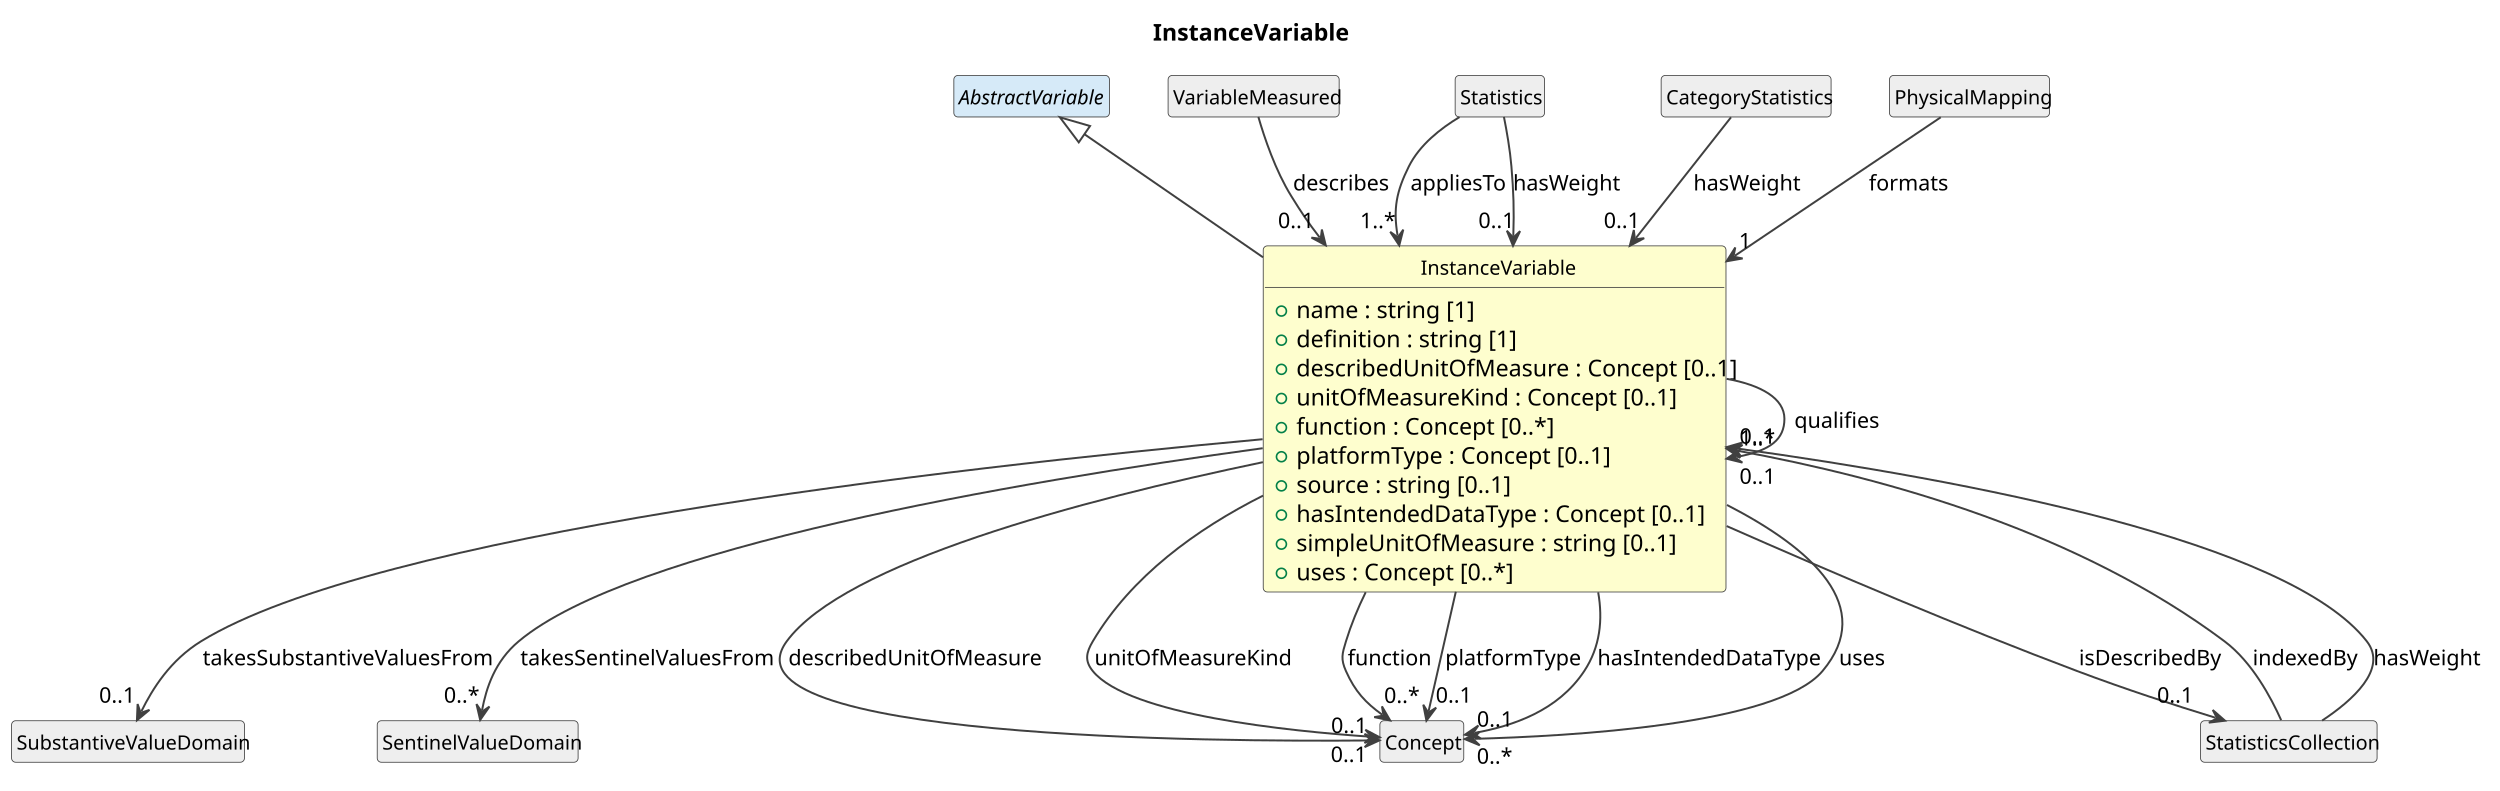
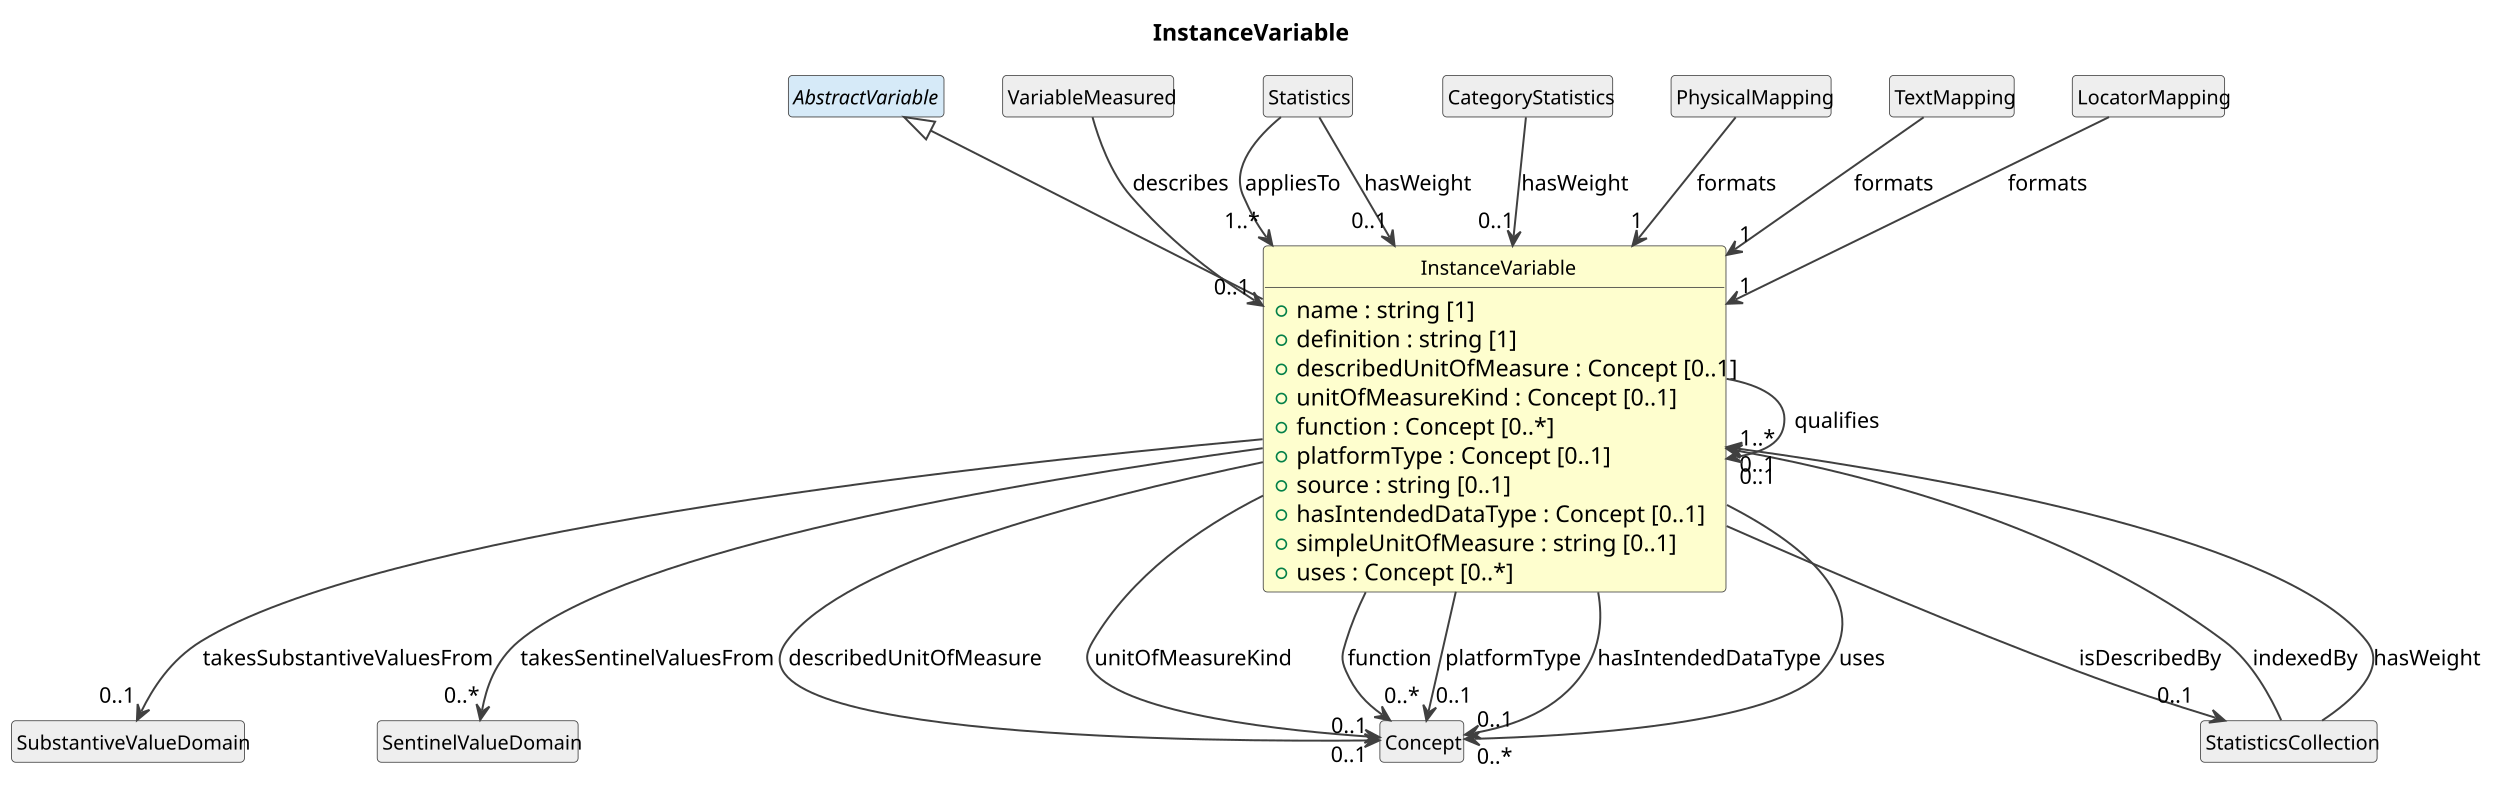
<svg xmlns="http://www.w3.org/2000/svg" contentStyleType="text/css" data-diagram-type="CLASS" height="478px" preserveAspectRatio="none" style="width:1511px;height:478px;background:#FFFFFF;" version="1.1" viewBox="0 0 1511 478" width="1511px" zoomAndPan="magnify">
  <defs />
  <g>
    <g class="title" data-source-line="1">
      <text fill="#000000" font-family="sans-serif" font-size="14" font-weight="700" lengthAdjust="spacing" textLength="111.275" x="696.822" y="24.533">InstanceVariable</text>
    </g>
    <g class="entity" data-qualified-name="InstanceVariable" data-source-line="12" id="ent0002">
      <rect fill="#FEFECE" height="209.188" rx="2.5" ry="2.5" style="stroke:#404040;stroke-width:0.5;" width="279.682" x="763.5" y="148.609" />
      <text fill="#000000" font-family="sans-serif" font-size="12" lengthAdjust="spacing" textLength="89.391" x="858.645" y="166.066">InstanceVariable</text>
      <line style="stroke:#404040;stroke-width:0.5;" x1="764.5" x2="1042.182" y1="173.703" y2="173.703" />
      <g data-visibility-modifier="PUBLIC_FIELD">
        <ellipse cx="774.5" cy="188.008" fill="none" rx="3" ry="3" style="stroke:#038048;stroke-width:1;" />
      </g>
      <text fill="#000000" font-family="sans-serif" font-size="14" lengthAdjust="spacing" textLength="100.379" x="783.5" y="192.236">name : string [1]</text>
      <g data-visibility-modifier="PUBLIC_FIELD">
        <ellipse cx="774.5" cy="205.617" fill="none" rx="3" ry="3" style="stroke:#038048;stroke-width:1;" />
      </g>
      <text fill="#000000" font-family="sans-serif" font-size="14" lengthAdjust="spacing" textLength="121.399" x="783.5" y="209.846">definition : string [1]</text>
      <g data-visibility-modifier="PUBLIC_FIELD">
        <ellipse cx="774.5" cy="223.227" fill="none" rx="3" ry="3" style="stroke:#038048;stroke-width:1;" />
      </g>
      <text fill="#000000" font-family="sans-serif" font-size="14" lengthAdjust="spacing" textLength="253.682" x="783.5" y="227.455">describedUnitOfMeasure : Concept [0..1]</text>
      <g data-visibility-modifier="PUBLIC_FIELD">
        <ellipse cx="774.5" cy="240.836" fill="none" rx="3" ry="3" style="stroke:#038048;stroke-width:1;" />
      </g>
      <text fill="#000000" font-family="sans-serif" font-size="14" lengthAdjust="spacing" textLength="218.675" x="783.5" y="245.065">unitOfMeasureKind : Concept [0..1]</text>
      <g data-visibility-modifier="PUBLIC_FIELD">
        <ellipse cx="774.5" cy="258.445" fill="none" rx="3" ry="3" style="stroke:#038048;stroke-width:1;" />
      </g>
      <text fill="#000000" font-family="sans-serif" font-size="14" lengthAdjust="spacing" textLength="145.53" x="783.5" y="262.674">function : Concept [0..*]</text>
      <g data-visibility-modifier="PUBLIC_FIELD">
        <ellipse cx="774.5" cy="276.055" fill="none" rx="3" ry="3" style="stroke:#038048;stroke-width:1;" />
      </g>
      <text fill="#000000" font-family="sans-serif" font-size="14" lengthAdjust="spacing" textLength="180.53" x="783.5" y="280.283">platformType : Concept [0..1]</text>
      <g data-visibility-modifier="PUBLIC_FIELD">
        <ellipse cx="774.5" cy="293.664" fill="none" rx="3" ry="3" style="stroke:#038048;stroke-width:1;" />
      </g>
      <text fill="#000000" font-family="sans-serif" font-size="14" lengthAdjust="spacing" textLength="122.944" x="783.5" y="297.893">source : string [0..1]</text>
      <g data-visibility-modifier="PUBLIC_FIELD">
        <ellipse cx="774.5" cy="311.273" fill="none" rx="3" ry="3" style="stroke:#038048;stroke-width:1;" />
      </g>
      <text fill="#000000" font-family="sans-serif" font-size="14" lengthAdjust="spacing" textLength="236.599" x="783.5" y="315.502">hasIntendedDataType : Concept [0..1]</text>
      <g data-visibility-modifier="PUBLIC_FIELD">
        <ellipse cx="774.5" cy="328.883" fill="none" rx="3" ry="3" style="stroke:#038048;stroke-width:1;" />
      </g>
      <text fill="#000000" font-family="sans-serif" font-size="14" lengthAdjust="spacing" textLength="215.523" x="783.5" y="333.111">simpleUnitOfMeasure : string [0..1]</text>
      <g data-visibility-modifier="PUBLIC_FIELD">
        <ellipse cx="774.5" cy="346.492" fill="none" rx="3" ry="3" style="stroke:#038048;stroke-width:1;" />
      </g>
      <text fill="#000000" font-family="sans-serif" font-size="14" lengthAdjust="spacing" textLength="126.068" x="783.5" y="350.721">uses : Concept [0..*]</text>
    </g>
    <g class="entity" data-qualified-name="AbstractVariable" data-source-line="24" id="ent0003">
-       <rect fill="#D6EAF8" height="25.094" rx="2.5" ry="2.5" style="stroke:#404040;stroke-width:0.5;" width="94.043" x="576.5" y="45.609" />
-       <text fill="#000000" font-family="sans-serif" font-size="12" font-style="italic" lengthAdjust="spacing" textLength="88.043" x="579.5" y="63.066">AbstractVariable</text>
+       <rect fill="#D6EAF8" height="25.094" rx="2.5" ry="2.5" style="stroke:#404040;stroke-width:0.5;" width="94.043" x="476.5" y="45.609" />
+       <text fill="#000000" font-family="sans-serif" font-size="12" font-style="italic" lengthAdjust="spacing" textLength="88.043" x="479.5" y="63.066">AbstractVariable</text>
    </g>
    <g class="entity" data-qualified-name="StatisticsCollection" data-source-line="26" id="ent0005">
      <rect fill="#EEEEEE" height="25.094" rx="2.5" ry="2.5" style="stroke:#404040;stroke-width:0.5;" width="106.705" x="1330" y="435.609" />
      <text fill="#000000" font-family="sans-serif" font-size="12" lengthAdjust="spacing" textLength="100.705" x="1333" y="453.066">StatisticsCollection</text>
    </g>
    <g class="entity" data-qualified-name="SubstantiveValueDomain" data-source-line="29" id="ent0008">
      <rect fill="#EEEEEE" height="25.094" rx="2.5" ry="2.5" style="stroke:#404040;stroke-width:0.5;" width="140.748" x="7" y="435.609" />
      <text fill="#000000" font-family="sans-serif" font-size="12" lengthAdjust="spacing" textLength="134.748" x="10" y="453.066">SubstantiveValueDomain</text>
    </g>
    <g class="entity" data-qualified-name="SentinelValueDomain" data-source-line="31" id="ent0010">
      <rect fill="#EEEEEE" height="25.094" rx="2.5" ry="2.5" style="stroke:#404040;stroke-width:0.5;" width="121.406" x="228" y="435.609" />
      <text fill="#000000" font-family="sans-serif" font-size="12" lengthAdjust="spacing" textLength="115.406" x="231" y="453.066">SentinelValueDomain</text>
    </g>
    <g class="entity" data-qualified-name="VariableMeasured" data-source-line="33" id="ent0012">
-       <rect fill="#EEEEEE" height="25.094" rx="2.5" ry="2.5" style="stroke:#404040;stroke-width:0.5;" width="103.389" x="706" y="45.609" />
-       <text fill="#000000" font-family="sans-serif" font-size="12" lengthAdjust="spacing" textLength="97.389" x="709" y="63.066">VariableMeasured</text>
+       <rect fill="#EEEEEE" height="25.094" rx="2.5" ry="2.5" style="stroke:#404040;stroke-width:0.5;" width="103.389" x="606" y="45.609" />
+       <text fill="#000000" font-family="sans-serif" font-size="12" lengthAdjust="spacing" textLength="97.389" x="609" y="63.066">VariableMeasured</text>
    </g>
    <g class="entity" data-qualified-name="Statistics" data-source-line="35" id="ent0014">
-       <rect fill="#EEEEEE" height="25.094" rx="2.5" ry="2.5" style="stroke:#404040;stroke-width:0.5;" width="54.012" x="879.5" y="45.609" />
-       <text fill="#000000" font-family="sans-serif" font-size="12" lengthAdjust="spacing" textLength="48.012" x="882.5" y="63.066">Statistics</text>
+       <rect fill="#EEEEEE" height="25.094" rx="2.5" ry="2.5" style="stroke:#404040;stroke-width:0.5;" width="54.012" x="763.5" y="45.609" />
+       <text fill="#000000" font-family="sans-serif" font-size="12" lengthAdjust="spacing" textLength="48.012" x="766.5" y="63.066">Statistics</text>
    </g>
    <g class="entity" data-qualified-name="CategoryStatistics" data-source-line="38" id="ent0017">
-       <rect fill="#EEEEEE" height="25.094" rx="2.5" ry="2.5" style="stroke:#404040;stroke-width:0.5;" width="102.703" x="1004" y="45.609" />
-       <text fill="#000000" font-family="sans-serif" font-size="12" lengthAdjust="spacing" textLength="96.703" x="1007" y="63.066">CategoryStatistics</text>
+       <rect fill="#EEEEEE" height="25.094" rx="2.5" ry="2.5" style="stroke:#404040;stroke-width:0.5;" width="102.703" x="872" y="45.609" />
+       <text fill="#000000" font-family="sans-serif" font-size="12" lengthAdjust="spacing" textLength="96.703" x="875" y="63.066">CategoryStatistics</text>
    </g>
    <g class="entity" data-qualified-name="PhysicalMapping" data-source-line="42" id="ent0021">
-       <rect fill="#EEEEEE" height="25.094" rx="2.5" ry="2.5" style="stroke:#404040;stroke-width:0.5;" width="96.715" x="1142" y="45.609" />
-       <text fill="#000000" font-family="sans-serif" font-size="12" lengthAdjust="spacing" textLength="90.715" x="1145" y="63.066">PhysicalMapping</text>
-     </g>
-     <g class="entity" data-qualified-name="Concept" data-source-line="44" id="ent0023">
+       <rect fill="#EEEEEE" height="25.094" rx="2.5" ry="2.5" style="stroke:#404040;stroke-width:0.5;" width="96.715" x="1010" y="45.609" />
+       <text fill="#000000" font-family="sans-serif" font-size="12" lengthAdjust="spacing" textLength="90.715" x="1013" y="63.066">PhysicalMapping</text>
+     </g>
+     <g class="entity" data-qualified-name="TextMapping" data-source-line="44" id="ent0023">
+       <rect fill="#EEEEEE" height="25.094" rx="2.5" ry="2.5" style="stroke:#404040;stroke-width:0.5;" width="75.369" x="1142" y="45.609" />
+       <text fill="#000000" font-family="sans-serif" font-size="12" lengthAdjust="spacing" textLength="69.369" x="1145" y="63.066">TextMapping</text>
+     </g>
+     <g class="entity" data-qualified-name="LocatorMapping" data-source-line="46" id="ent0025">
+       <rect fill="#EEEEEE" height="25.094" rx="2.5" ry="2.5" style="stroke:#404040;stroke-width:0.5;" width="92.057" x="1252.5" y="45.609" />
+       <text fill="#000000" font-family="sans-serif" font-size="12" lengthAdjust="spacing" textLength="86.057" x="1255.5" y="63.066">LocatorMapping</text>
+     </g>
+     <g class="entity" data-qualified-name="Concept" data-source-line="48" id="ent0027">
      <rect fill="#EEEEEE" height="25.094" rx="2.5" ry="2.5" style="stroke:#404040;stroke-width:0.5;" width="50.695" x="834" y="435.609" />
      <text fill="#000000" font-family="sans-serif" font-size="12" lengthAdjust="spacing" textLength="44.695" x="837" y="453.066">Concept</text>
    </g>
    <g class="link" data-entity-1="ent0003" data-entity-2="ent0002" data-link-type="extension" data-source-line="25" id="lnk4">
-       <path codeLine="25" d="M655.411,81.104 C680.411,98.334 714.47,121.809 763.37,155.519" fill="none" id="AbstractVariable-backto-InstanceVariable" style="stroke:#404040;stroke-width:1.2;" />
-       <polygon fill="none" points="640.59,70.889,652.006,86.044,658.816,76.164,640.59,70.889" style="stroke:#404040;stroke-width:1.2;" />
+       <path codeLine="25" d="M562.46,78.898 C604.83,100.408 682.39,139.809 763.14,180.819" fill="none" id="AbstractVariable-backto-InstanceVariable" style="stroke:#404040;stroke-width:1.2;" />
+       <polygon fill="none" points="546.41,70.749,559.744,84.248,565.176,73.547,546.41,70.749" style="stroke:#404040;stroke-width:1.2;" />
    </g>
    <g class="link" data-entity-1="ent0002" data-entity-2="ent0005" data-link-type="dependency" data-source-line="27" id="lnk6">
      <path codeLine="27" d="M1043.58,317.949 C1107.63,346.219 1184.83,379.009 1255.5,405.609 C1285.13,416.759 1313.515,425.966 1339.075,433.826" fill="none" id="InstanceVariable-to-StatisticsCollection" style="stroke:#404040;stroke-width:1.2;" />
      <polygon fill="#404040" points="1344.81,435.589,1337.383,429.121,1340.031,434.12,1335.032,436.767,1344.81,435.589" style="stroke:#404040;stroke-width:1.2;" />
      <text fill="#000000" font-family="sans-serif" font-size="13" lengthAdjust="spacing" textLength="83.085" x="1256.5" y="402.104">isDescribedBy</text>
      <text fill="#000000" font-family="sans-serif" font-size="13" lengthAdjust="spacing" textLength="21.684" x="1303.721" y="424.673">0..1</text>
    </g>
    <g class="link" data-entity-1="ent0005" data-entity-2="ent0002" data-link-type="dependency" data-source-line="40" id="lnk19">
      <path codeLine="40" d="M1378.73,435.259 C1372.72,421.779 1361.12,400.039 1344.5,387.609 C1256.67,321.899 1142.301,289.364 1049.541,272.314" fill="none" id="StatisticsCollection-to-InstanceVariable" style="stroke:#404040;stroke-width:1.2;" />
      <polygon fill="#404040" points="1043.64,271.229,1051.769,276.791,1048.558,272.133,1053.215,268.922,1043.64,271.229" style="stroke:#404040;stroke-width:1.2;" />
      <text fill="#000000" font-family="sans-serif" font-size="13" lengthAdjust="spacing" textLength="60.709" x="1361.5" y="402.104">indexedBy</text>
      <text fill="#000000" font-family="sans-serif" font-size="13" lengthAdjust="spacing" textLength="19.513" x="1051.377" y="269.25">1..*</text>
    </g>
    <g class="link" data-entity-1="ent0005" data-entity-2="ent0002" data-link-type="dependency" data-source-line="41" id="lnk20">
      <path codeLine="41" d="M1403.49,435.519 C1421.57,423.559 1443.52,404.339 1430.5,387.609 C1383.33,326.999 1189.084,290.32 1049.504,271.04" fill="none" id="StatisticsCollection-to-InstanceVariable-1" style="stroke:#404040;stroke-width:1.2;" />
      <polygon fill="#404040" points="1043.56,270.219,1051.928,275.413,1048.513,270.904,1053.023,267.488,1043.56,270.219" style="stroke:#404040;stroke-width:1.2;" />
      <text fill="#000000" font-family="sans-serif" font-size="13" lengthAdjust="spacing" textLength="61.42" x="1434.5" y="402.104">hasWeight</text>
-       <text fill="#000000" font-family="sans-serif" font-size="13" lengthAdjust="spacing" textLength="21.684" x="1051.349" y="268.188">0..1</text>
+       <text fill="#000000" font-family="sans-serif" font-size="13" lengthAdjust="spacing" textLength="21.684" x="1051.349" y="285.014">0..1</text>
    </g>
    <g class="link" data-entity-1="ent0002" data-entity-2="ent0002" data-link-type="dependency" data-source-line="28" id="lnk7">
      <path codeLine="28" d="M1043.55,228.959 C1064.4,232.719 1078.5,240.769 1078.5,253.109 C1078.5,265.449 1070.305,272.435 1049.455,276.195" fill="none" id="InstanceVariable-to-InstanceVariable" style="stroke:#404040;stroke-width:1.2;" />
      <polygon fill="#404040" points="1043.55,277.259,1053.117,279.599,1048.471,276.372,1051.697,271.726,1043.55,277.259" style="stroke:#404040;stroke-width:1.2;" />
      <text fill="#000000" font-family="sans-serif" font-size="13" lengthAdjust="spacing" textLength="47.696" x="1084.5" y="258.604">qualifies</text>
      <text fill="#000000" font-family="sans-serif" font-size="13" lengthAdjust="spacing" textLength="21.684" x="1051.339" y="292.416">0..1</text>
    </g>
    <g class="link" data-entity-1="ent0002" data-entity-2="ent0008" data-link-type="dependency" data-source-line="30" id="lnk9">
      <path codeLine="30" d="M763.13,265.469 C567.93,283.369 226.63,322.929 121.5,387.609 C102.9,399.059 92.263,416.163 85.423,429.973" fill="none" id="InstanceVariable-to-SubstantiveValueDomain" style="stroke:#404040;stroke-width:1.2;" />
      <polygon fill="#404040" points="82.76,435.349,90.339,429.06,84.979,430.869,83.17,425.509,82.76,435.349" style="stroke:#404040;stroke-width:1.2;" />
      <text fill="#000000" font-family="sans-serif" font-size="13" lengthAdjust="spacing" textLength="169.083" x="122.5" y="402.104">takesSubstantiveValuesFrom</text>
      <text fill="#000000" font-family="sans-serif" font-size="13" lengthAdjust="spacing" textLength="21.684" x="59.881" y="424.721">0..1</text>
    </g>
    <g class="link" data-entity-1="ent0002" data-entity-2="ent0010" data-link-type="dependency" data-source-line="32" id="lnk11">
      <path codeLine="32" d="M763.18,270.909 C610.95,291.679 380.65,331.309 313.5,387.609 C299.08,399.699 293.947,415.656 291.348,429.246" fill="none" id="InstanceVariable-to-SentinelValueDomain" style="stroke:#404040;stroke-width:1.2;" />
      <polygon fill="#404040" points="290.22,435.139,295.84,427.051,291.159,430.228,287.982,425.548,290.22,435.139" style="stroke:#404040;stroke-width:1.2;" />
      <text fill="#000000" font-family="sans-serif" font-size="13" lengthAdjust="spacing" textLength="148.129" x="314.5" y="402.104">takesSentinelValuesFrom</text>
      <text fill="#000000" font-family="sans-serif" font-size="13" lengthAdjust="spacing" textLength="19.513" x="268.274" y="424.689">0..*</text>
    </g>
    <g class="link" data-entity-1="ent0012" data-entity-2="ent0002" data-link-type="dependency" data-source-line="34" id="lnk13">
-       <path codeLine="34" d="M760.56,70.669 C764.16,83.109 770.9,103.189 780.5,118.609 C786.74,128.639 790.131,133.852 797.621,143.542" fill="none" id="VariableMeasured-to-InstanceVariable" style="stroke:#404040;stroke-width:1.2;" />
-       <polygon fill="#404040" points="801.29,148.289,798.951,138.722,798.232,144.333,792.621,143.615,801.29,148.289" style="stroke:#404040;stroke-width:1.2;" />
-       <text fill="#000000" font-family="sans-serif" font-size="13" lengthAdjust="spacing" textLength="55.637" x="781.5" y="115.105">describes</text>
-       <text fill="#000000" font-family="sans-serif" font-size="13" lengthAdjust="spacing" textLength="21.684" x="772.4" y="137.858">0..1</text>
+       <path codeLine="34" d="M660.31,70.779 C663.9,83.689 671.18,104.529 683.5,118.609 C705.85,144.169 729.273,163.09 758.253,181.6" fill="none" id="VariableMeasured-to-InstanceVariable" style="stroke:#404040;stroke-width:1.2;" />
+       <polygon fill="#404040" points="763.31,184.829,757.878,176.614,759.096,182.138,753.572,183.356,763.31,184.829" style="stroke:#404040;stroke-width:1.2;" />
+       <text fill="#000000" font-family="sans-serif" font-size="13" lengthAdjust="spacing" textLength="55.637" x="684.5" y="115.105">describes</text>
+       <text fill="#000000" font-family="sans-serif" font-size="13" lengthAdjust="spacing" textLength="21.684" x="733.627" y="177.919">0..1</text>
    </g>
    <g class="link" data-entity-1="ent0014" data-entity-2="ent0002" data-link-type="dependency" data-source-line="36" id="lnk15">
-       <path codeLine="36" d="M882.13,70.749 C870.59,77.679 857.95,87.659 851.5,100.609 C844,115.669 841.947,126.154 844.707,142.424" fill="none" id="Statistics-to-InstanceVariable" style="stroke:#404040;stroke-width:1.2;" />
-       <polygon fill="#404040" points="845.71,148.339,848.148,138.797,844.874,143.41,840.261,140.135,845.71,148.339" style="stroke:#404040;stroke-width:1.2;" />
-       <text fill="#000000" font-family="sans-serif" font-size="13" lengthAdjust="spacing" textLength="56.367" x="852.5" y="115.105">appliesTo</text>
-       <text fill="#000000" font-family="sans-serif" font-size="13" lengthAdjust="spacing" textLength="19.513" x="822.008" y="137.911">1..*</text>
+       <path codeLine="36" d="M774.19,70.779 C760.19,82.329 743.45,100.829 751.5,118.609 C756.21,129.009 758.642,134.066 765.462,143.446" fill="none" id="Statistics-to-InstanceVariable" style="stroke:#404040;stroke-width:1.2;" />
+       <polygon fill="#404040" points="768.99,148.299,766.933,138.668,766.05,144.255,760.462,143.372,768.99,148.299" style="stroke:#404040;stroke-width:1.2;" />
+       <text fill="#000000" font-family="sans-serif" font-size="13" lengthAdjust="spacing" textLength="56.367" x="752.5" y="115.105">appliesTo</text>
+       <text fill="#000000" font-family="sans-serif" font-size="13" lengthAdjust="spacing" textLength="19.513" x="739.894" y="137.868">1..*</text>
    </g>
    <g class="link" data-entity-1="ent0014" data-entity-2="ent0002" data-link-type="dependency" data-source-line="37" id="lnk16">
-       <path codeLine="37" d="M908.98,70.669 C910.63,78.959 912.65,90.419 913.5,100.609 C914.8,116.109 915.16,126.512 914.65,142.572" fill="none" id="Statistics-to-InstanceVariable-1" style="stroke:#404040;stroke-width:1.2;" />
-       <polygon fill="#404040" points="914.46,148.569,918.744,139.701,914.619,143.572,910.748,139.447,914.46,148.569" style="stroke:#404040;stroke-width:1.2;" />
-       <text fill="#000000" font-family="sans-serif" font-size="13" lengthAdjust="spacing" textLength="61.42" x="914.5" y="115.105">hasWeight</text>
-       <text fill="#000000" font-family="sans-serif" font-size="13" lengthAdjust="spacing" textLength="21.684" x="893.531" y="137.806">0..1</text>
+       <path codeLine="37" d="M797.4,70.889 C806.79,86.929 821.509,112.071 839.839,143.381" fill="none" id="Statistics-to-InstanceVariable-1" style="stroke:#404040;stroke-width:1.2;" />
+       <polygon fill="#404040" points="842.87,148.559,841.775,138.772,840.344,144.244,834.871,142.813,842.87,148.559" style="stroke:#404040;stroke-width:1.2;" />
+       <text fill="#000000" font-family="sans-serif" font-size="13" lengthAdjust="spacing" textLength="61.42" x="824.5" y="115.105">hasWeight</text>
+       <text fill="#000000" font-family="sans-serif" font-size="13" lengthAdjust="spacing" textLength="21.684" x="816.683" y="137.795">0..1</text>
    </g>
    <g class="link" data-entity-1="ent0017" data-entity-2="ent0002" data-link-type="dependency" data-source-line="39" id="lnk18">
-       <path codeLine="39" d="M1046.22,70.889 C1033.59,86.929 1013.422,112.536 988.762,143.846" fill="none" id="CategoryStatistics-to-InstanceVariable" style="stroke:#404040;stroke-width:1.2;" />
-       <polygon fill="#404040" points="985.05,148.559,993.761,143.964,988.144,144.631,987.476,139.014,985.05,148.559" style="stroke:#404040;stroke-width:1.2;" />
-       <text fill="#000000" font-family="sans-serif" font-size="13" lengthAdjust="spacing" textLength="61.42" x="1023.5" y="115.105">hasWeight</text>
-       <text fill="#000000" font-family="sans-serif" font-size="13" lengthAdjust="spacing" textLength="21.684" x="969.304" y="137.795">0..1</text>
+       <path codeLine="39" d="M922.28,70.889 C920.62,86.929 918.1,111.281 914.85,142.591" fill="none" id="CategoryStatistics-to-InstanceVariable" style="stroke:#404040;stroke-width:1.2;" />
+       <polygon fill="#404040" points="914.23,148.559,919.138,140.02,914.746,143.586,911.181,139.195,914.23,148.559" style="stroke:#404040;stroke-width:1.2;" />
+       <text fill="#000000" font-family="sans-serif" font-size="13" lengthAdjust="spacing" textLength="61.42" x="919.5" y="115.105">hasWeight</text>
+       <text fill="#000000" font-family="sans-serif" font-size="13" lengthAdjust="spacing" textLength="21.684" x="893.284" y="137.795">0..1</text>
    </g>
    <g class="link" data-entity-1="ent0021" data-entity-2="ent0002" data-link-type="dependency" data-source-line="43" id="lnk22">
-       <path codeLine="43" d="M1172.98,70.889 C1146.75,88.529 1099.839,120.071 1048.539,154.571" fill="none" id="PhysicalMapping-to-InstanceVariable" style="stroke:#404040;stroke-width:1.2;" />
-       <polygon fill="#404040" points="1043.56,157.919,1053.261,156.216,1047.709,155.129,1048.796,149.578,1043.56,157.919" style="stroke:#404040;stroke-width:1.2;" />
-       <text fill="#000000" font-family="sans-serif" font-size="13" lengthAdjust="spacing" textLength="43.342" x="1129.5" y="115.105">formats</text>
-       <text fill="#000000" font-family="sans-serif" font-size="13" lengthAdjust="spacing" textLength="7.23" x="1050.976" y="150.098">1</text>
-     </g>
-     <g class="link" data-entity-1="ent0002" data-entity-2="ent0023" data-link-type="dependency" data-source-line="45" id="lnk24">
-       <path codeLine="45" d="M763.3,279.339 C652.27,302.519 510.24,340.389 475.5,387.609 C431.93,446.839 735.03,448.395 827.75,447.535" fill="none" id="InstanceVariable-to-Concept" style="stroke:#404040;stroke-width:1.2;" />
+       <path codeLine="43" d="M1049.04,70.889 C1036.15,86.929 1015.567,112.572 990.418,143.882" fill="none" id="PhysicalMapping-to-InstanceVariable" style="stroke:#404040;stroke-width:1.2;" />
+       <polygon fill="#404040" points="986.66,148.559,995.415,144.048,989.791,144.661,989.178,139.038,986.66,148.559" style="stroke:#404040;stroke-width:1.2;" />
+       <text fill="#000000" font-family="sans-serif" font-size="13" lengthAdjust="spacing" textLength="43.342" x="1025.5" y="115.105">formats</text>
+       <text fill="#000000" font-family="sans-serif" font-size="13" lengthAdjust="spacing" textLength="7.23" x="985.53" y="137.795">1</text>
+     </g>
+     <g class="link" data-entity-1="ent0023" data-entity-2="ent0002" data-link-type="dependency" data-source-line="45" id="lnk24">
+       <path codeLine="45" d="M1162.65,70.889 C1138.36,87.879 1096.117,117.421 1048.607,150.641" fill="none" id="TextMapping-to-InstanceVariable" style="stroke:#404040;stroke-width:1.2;" />
+       <polygon fill="#404040" points="1043.69,154.079,1053.358,152.2,1047.788,151.214,1048.774,145.644,1043.69,154.079" style="stroke:#404040;stroke-width:1.2;" />
+       <text fill="#000000" font-family="sans-serif" font-size="13" lengthAdjust="spacing" textLength="43.342" x="1120.5" y="115.105">formats</text>
+       <text fill="#000000" font-family="sans-serif" font-size="13" lengthAdjust="spacing" textLength="7.23" x="1051.113" y="146.06">1</text>
+     </g>
+     <g class="link" data-entity-1="ent0025" data-entity-2="ent0002" data-link-type="dependency" data-source-line="47" id="lnk26">
+       <path codeLine="47" d="M1274.68,70.749 C1229.65,92.749 1134.281,139.345 1049.091,180.975" fill="none" id="LocatorMapping-to-InstanceVariable" style="stroke:#404040;stroke-width:1.2;" />
+       <polygon fill="#404040" points="1043.7,183.609,1053.542,183.252,1048.192,181.414,1050.03,176.064,1043.7,183.609" style="stroke:#404040;stroke-width:1.2;" />
+       <text fill="#000000" font-family="sans-serif" font-size="13" lengthAdjust="spacing" textLength="43.342" x="1213.5" y="115.105">formats</text>
+       <text fill="#000000" font-family="sans-serif" font-size="13" lengthAdjust="spacing" textLength="7.23" x="1051.124" y="177.113">1</text>
+     </g>
+     <g class="link" data-entity-1="ent0002" data-entity-2="ent0027" data-link-type="dependency" data-source-line="49" id="lnk28">
+       <path codeLine="49" d="M763.3,279.339 C652.27,302.519 510.24,340.389 475.5,387.609 C431.93,446.839 735.03,448.395 827.75,447.535" fill="none" id="InstanceVariable-to-Concept" style="stroke:#404040;stroke-width:1.2;" />
      <polygon fill="#404040" points="833.75,447.479,824.713,443.563,828.75,447.526,824.788,451.563,833.75,447.479" style="stroke:#404040;stroke-width:1.2;" />
      <text fill="#000000" font-family="sans-serif" font-size="13" lengthAdjust="spacing" textLength="143.787" x="476.5" y="402.104">describedUnitOfMeasure</text>
      <text fill="#000000" font-family="sans-serif" font-size="13" lengthAdjust="spacing" textLength="21.684" x="804.481" y="443.009">0..1</text>
    </g>
-     <g class="link" data-entity-1="ent0002" data-entity-2="ent0023" data-link-type="dependency" data-source-line="46" id="lnk25">
-       <path codeLine="46" d="M763.36,299.559 C723.04,319.869 683.72,348.359 660.5,387.609 C656.43,394.499 655.45,399.399 660.5,405.609 C682.09,432.169 779.254,441.898 827.954,445.248" fill="none" id="InstanceVariable-to-Concept-1" style="stroke:#404040;stroke-width:1.2;" />
+     <g class="link" data-entity-1="ent0002" data-entity-2="ent0027" data-link-type="dependency" data-source-line="50" id="lnk29">
+       <path codeLine="50" d="M763.36,299.559 C723.04,319.869 683.72,348.359 660.5,387.609 C656.43,394.499 655.45,399.399 660.5,405.609 C682.09,432.169 779.254,441.898 827.954,445.248" fill="none" id="InstanceVariable-to-Concept-1" style="stroke:#404040;stroke-width:1.2;" />
      <polygon fill="#404040" points="833.94,445.659,825.236,441.051,828.952,445.316,824.687,449.032,833.94,445.659" style="stroke:#404040;stroke-width:1.2;" />
      <text fill="#000000" font-family="sans-serif" font-size="13" lengthAdjust="spacing" textLength="111.281" x="661.5" y="402.104">unitOfMeasureKind</text>
      <text fill="#000000" font-family="sans-serif" font-size="13" lengthAdjust="spacing" textLength="21.684" x="804.271" y="460.539">0..1</text>
    </g>
-     <g class="link" data-entity-1="ent0002" data-entity-2="ent0023" data-link-type="dependency" data-source-line="47" id="lnk26">
-       <path codeLine="47" d="M825.42,357.949 C820.66,367.629 816.56,377.589 813.5,387.609 C811.16,395.259 810.25,398.299 813.5,405.609 C819.01,417.989 825.376,424.726 835.356,431.936" fill="none" id="InstanceVariable-to-Concept-2" style="stroke:#404040;stroke-width:1.2;" />
+     <g class="link" data-entity-1="ent0002" data-entity-2="ent0027" data-link-type="dependency" data-source-line="51" id="lnk30">
+       <path codeLine="51" d="M825.42,357.949 C820.66,367.629 816.56,377.589 813.5,387.609 C811.16,395.259 810.25,398.299 813.5,405.609 C819.01,417.989 825.376,424.726 835.356,431.936" fill="none" id="InstanceVariable-to-Concept-2" style="stroke:#404040;stroke-width:1.2;" />
      <polygon fill="#404040" points="840.22,435.449,835.267,426.937,836.167,432.521,830.582,433.421,840.22,435.449" style="stroke:#404040;stroke-width:1.2;" />
      <text fill="#000000" font-family="sans-serif" font-size="13" lengthAdjust="spacing" textLength="45.532" x="814.5" y="402.104">function</text>
      <text fill="#000000" font-family="sans-serif" font-size="13" lengthAdjust="spacing" textLength="19.513" x="836.53" y="424.86">0..*</text>
    </g>
-     <g class="link" data-entity-1="ent0002" data-entity-2="ent0023" data-link-type="dependency" data-source-line="48" id="lnk27">
-       <path codeLine="48" d="M879.89,357.669 C872.71,389.149 867.103,413.769 863.463,429.739" fill="none" id="InstanceVariable-to-Concept-3" style="stroke:#404040;stroke-width:1.2;" />
+     <g class="link" data-entity-1="ent0002" data-entity-2="ent0027" data-link-type="dependency" data-source-line="52" id="lnk31">
+       <path codeLine="52" d="M879.89,357.669 C872.71,389.149 867.103,413.769 863.463,429.739" fill="none" id="InstanceVariable-to-Concept-3" style="stroke:#404040;stroke-width:1.2;" />
      <polygon fill="#404040" points="862.13,435.589,868.03,427.703,863.241,430.714,860.23,425.925,862.13,435.589" style="stroke:#404040;stroke-width:1.2;" />
      <text fill="#000000" font-family="sans-serif" font-size="13" lengthAdjust="spacing" textLength="75.861" x="873.5" y="402.104">platformType</text>
      <text fill="#000000" font-family="sans-serif" font-size="13" lengthAdjust="spacing" textLength="21.684" x="867.75" y="424.673">0..1</text>
    </g>
-     <g class="link" data-entity-1="ent0002" data-entity-2="ent0023" data-link-type="dependency" data-source-line="49" id="lnk28">
-       <path codeLine="49" d="M965.94,357.989 C968.85,374.589 967.14,391.059 957.5,405.609 C941.58,429.639 914.572,438.707 891.292,442.977" fill="none" id="InstanceVariable-to-Concept-4" style="stroke:#404040;stroke-width:1.2;" />
+     <g class="link" data-entity-1="ent0002" data-entity-2="ent0027" data-link-type="dependency" data-source-line="53" id="lnk32">
+       <path codeLine="53" d="M965.94,357.989 C968.85,374.589 967.14,391.059 957.5,405.609 C941.58,429.639 914.572,438.707 891.292,442.977" fill="none" id="InstanceVariable-to-Concept-4" style="stroke:#404040;stroke-width:1.2;" />
      <polygon fill="#404040" points="885.39,444.059,894.964,446.37,890.308,443.157,893.521,438.501,885.39,444.059" style="stroke:#404040;stroke-width:1.2;" />
      <text fill="#000000" font-family="sans-serif" font-size="13" lengthAdjust="spacing" textLength="127.924" x="965.5" y="402.104">hasIntendedDataType</text>
      <text fill="#000000" font-family="sans-serif" font-size="13" lengthAdjust="spacing" textLength="21.684" x="892.652" y="439.207">0..1</text>
    </g>
-     <g class="link" data-entity-1="ent0002" data-entity-2="ent0023" data-link-type="dependency" data-source-line="50" id="lnk29">
-       <path codeLine="50" d="M1043.77,305.189 C1095.43,331.769 1134.21,366.809 1101.5,405.609 C1074.02,438.199 947.768,445.04 891.228,446.54" fill="none" id="InstanceVariable-to-Concept-5" style="stroke:#404040;stroke-width:1.2;" />
+     <g class="link" data-entity-1="ent0002" data-entity-2="ent0027" data-link-type="dependency" data-source-line="54" id="lnk33">
+       <path codeLine="54" d="M1043.77,305.189 C1095.43,331.769 1134.21,366.809 1101.5,405.609 C1074.02,438.199 947.768,445.04 891.228,446.54" fill="none" id="InstanceVariable-to-Concept-5" style="stroke:#404040;stroke-width:1.2;" />
      <polygon fill="#404040" points="885.23,446.699,894.333,450.459,890.228,446.567,894.121,442.462,885.23,446.699" style="stroke:#404040;stroke-width:1.2;" />
      <text fill="#000000" font-family="sans-serif" font-size="13" lengthAdjust="spacing" textLength="27.46" x="1111.5" y="402.104">uses</text>
      <text fill="#000000" font-family="sans-serif" font-size="13" lengthAdjust="spacing" textLength="19.513" x="892.581" y="461.58">0..*</text>
    </g>
  </g>
</svg>
